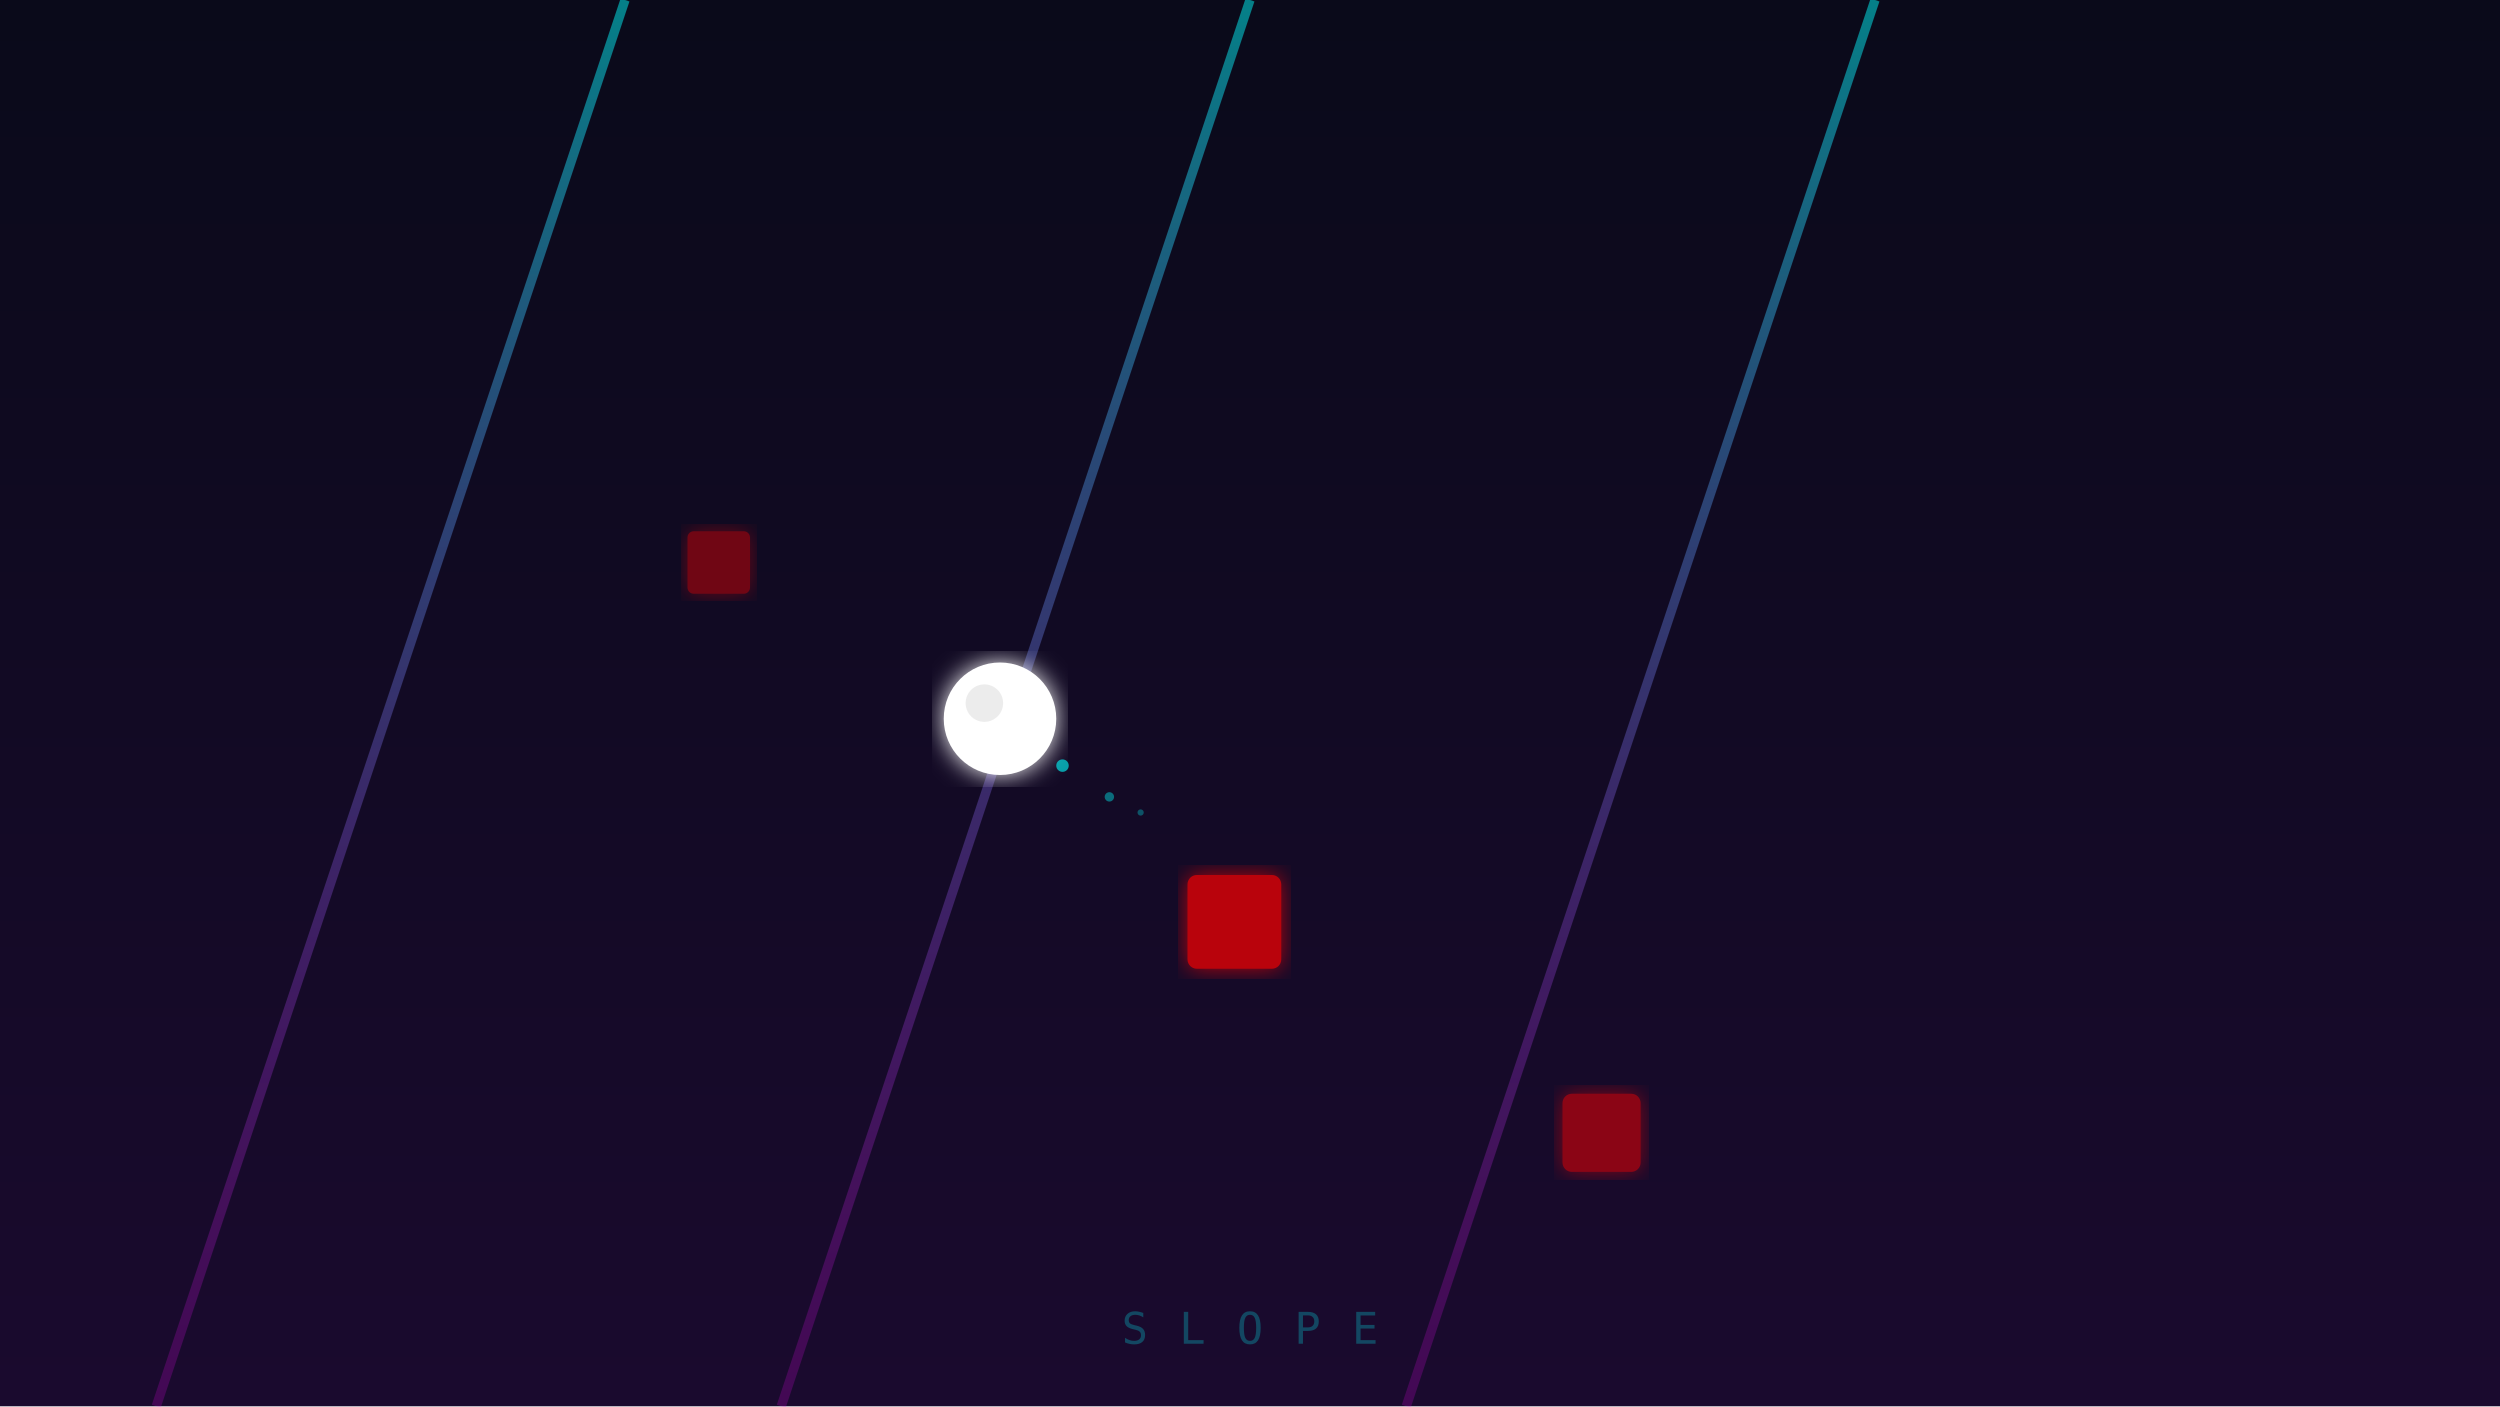
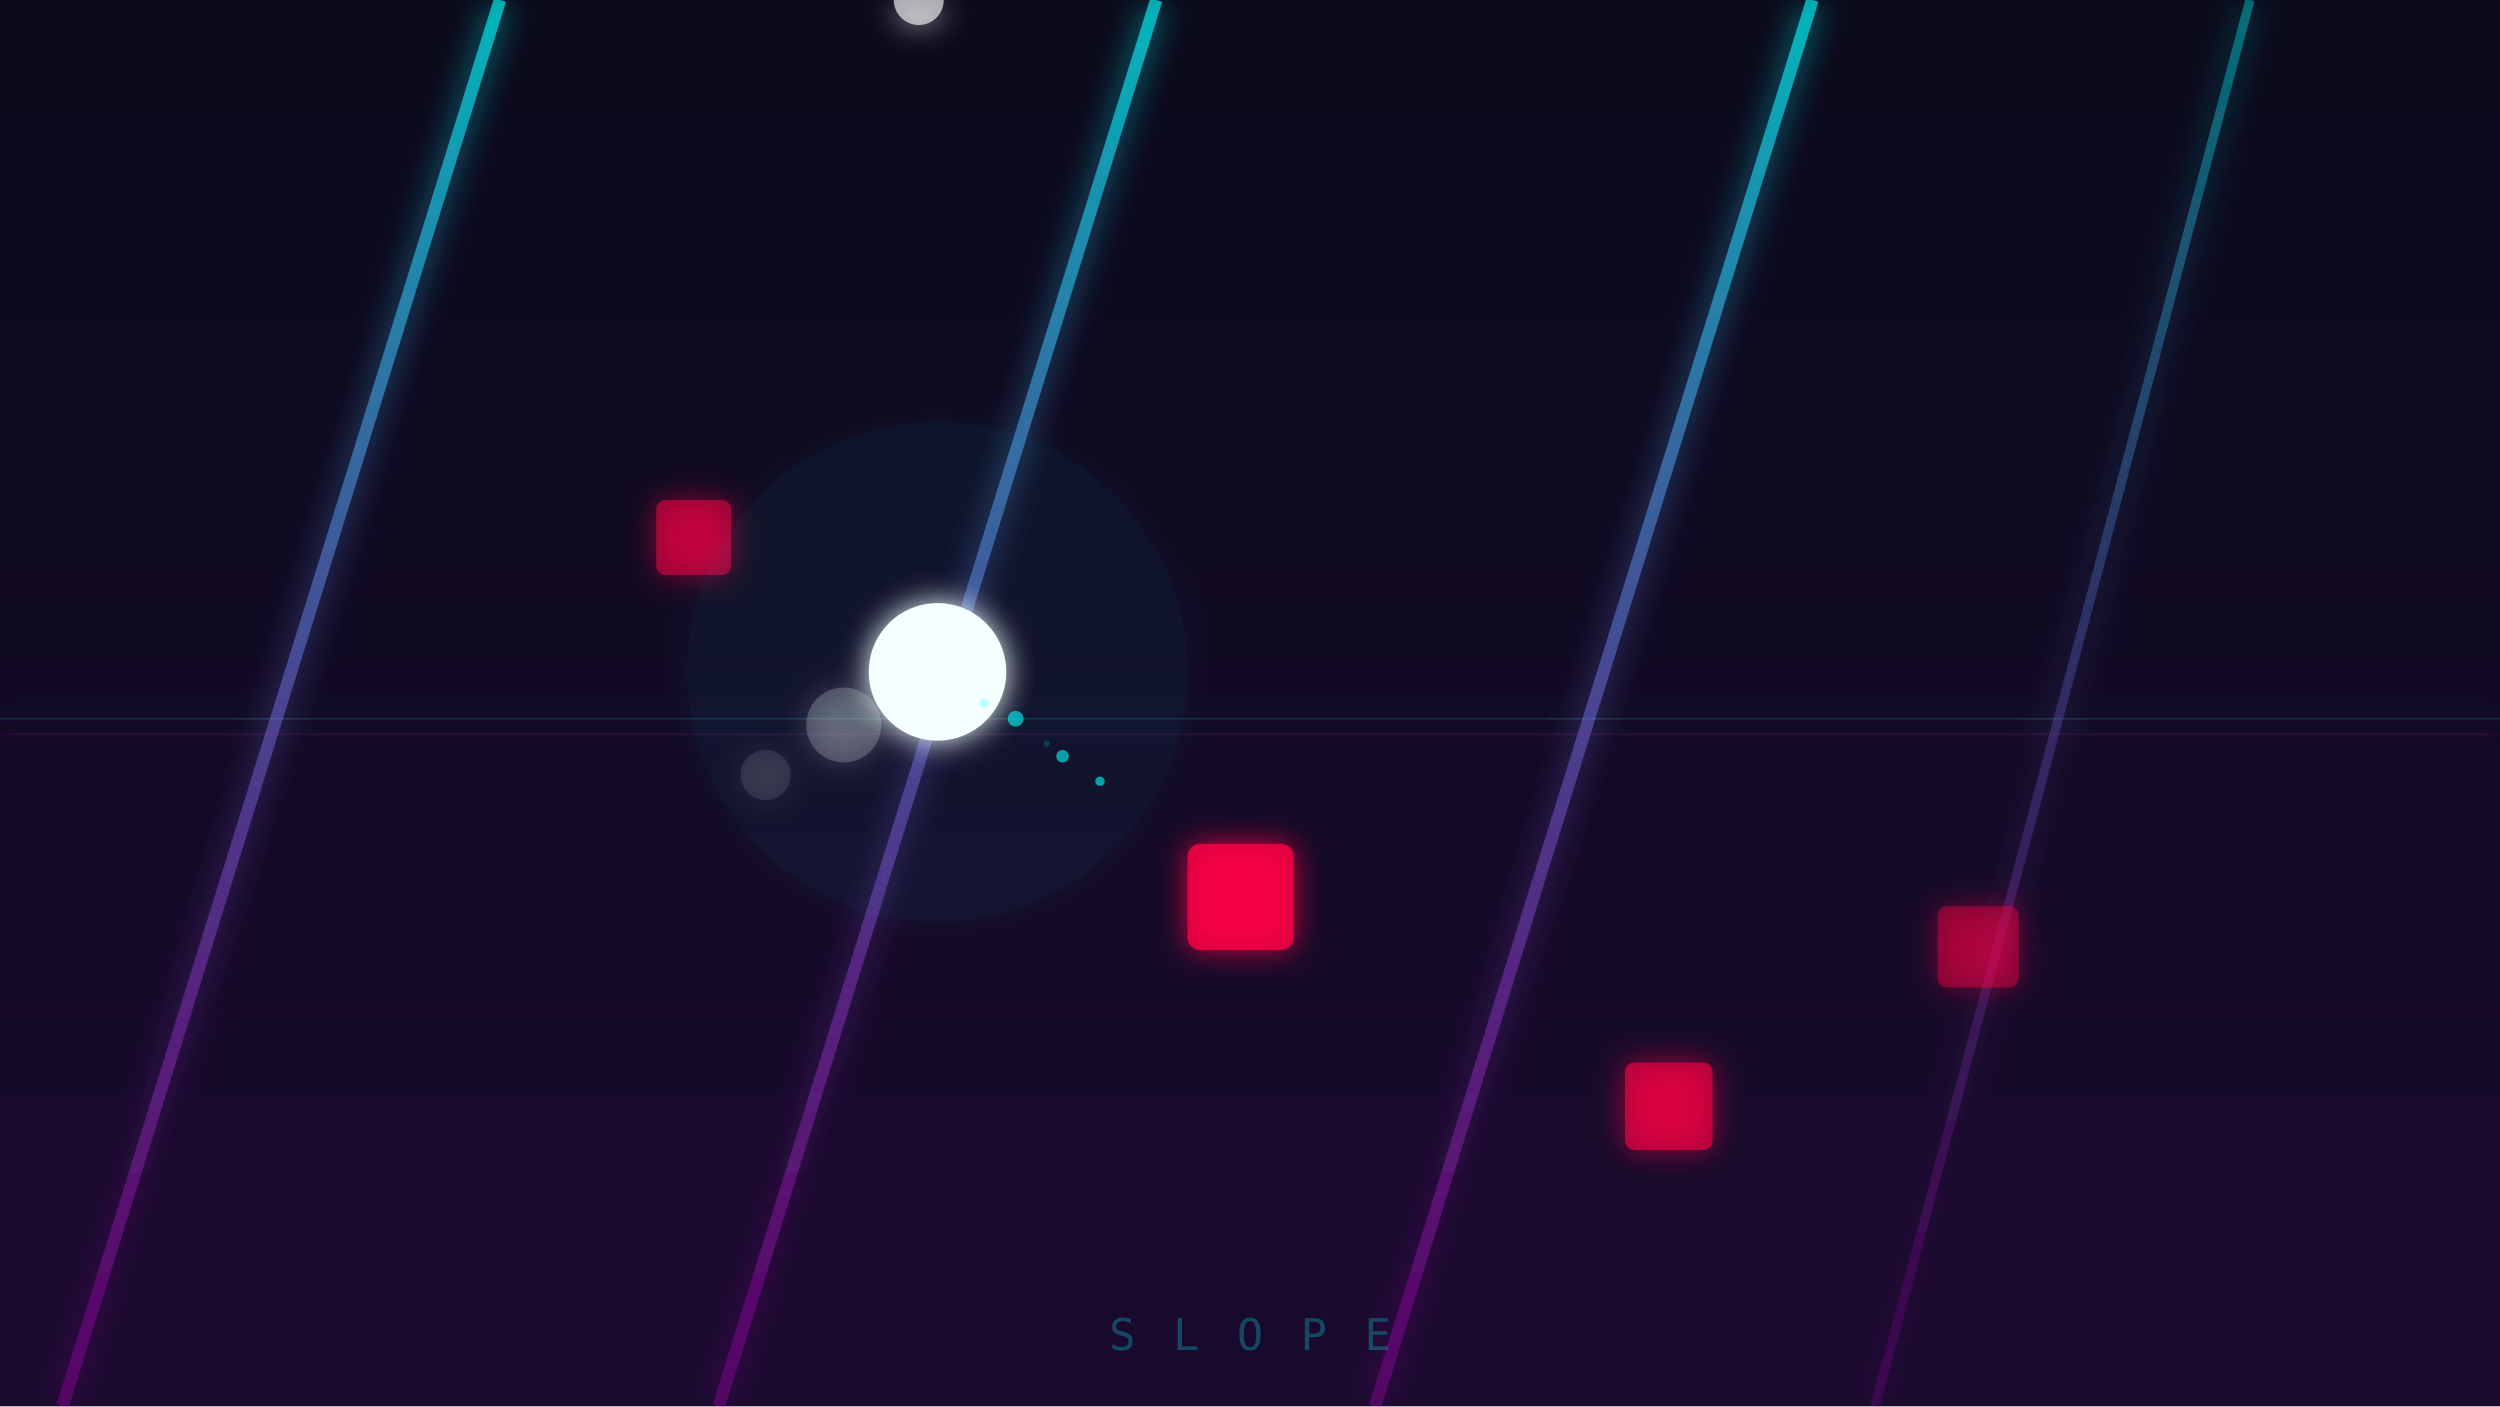
<svg xmlns="http://www.w3.org/2000/svg" viewBox="0 0 800 450">
  <defs>
-     <linearGradient id="slopeBg" x1="0%" y1="0%" x2="0%" y2="100%">
+     <linearGradient id="bg" x1="0" y1="0" x2="0" y2="1">
      <stop offset="0%" stop-color="#0a0a1a" />
      <stop offset="100%" stop-color="#1a0a2e" />
    </linearGradient>
-     <linearGradient id="neonTrack" x1="0%" y1="0%" x2="0%" y2="100%">
-       <stop offset="0%" stop-color="#00ffff" stop-opacity="0.8" />
+     <linearGradient id="track" x1="0" y1="0" x2="0" y2="1">
+       <stop offset="0%" stop-color="#00ffff" stop-opacity="0.9" />
      <stop offset="100%" stop-color="#ff00ff" stop-opacity="0.3" />
    </linearGradient>
-     <filter id="slopeGlow">
-       <feGaussianBlur stdDeviation="4" result="blur" />
+     <filter id="glow">
+       <feGaussianBlur stdDeviation="5" />
      <feMerge>
-         <feMergeNode in="blur" />
+         <feMergeNode />
        <feMergeNode in="SourceGraphic" />
      </feMerge>
    </filter>
  </defs>
-   <rect width="800" height="450" fill="url(#slopeBg)" />
-   <line x1="200" y1="0" x2="50" y2="450" stroke="url(#neonTrack)" stroke-width="3" opacity="0.6" />
-   <line x1="400" y1="0" x2="250" y2="450" stroke="url(#neonTrack)" stroke-width="3" opacity="0.6" />
-   <line x1="600" y1="0" x2="450" y2="450" stroke="url(#neonTrack)" stroke-width="3" opacity="0.6" />
-   <circle cx="320" cy="230" r="18" fill="#ffffff" filter="url(#slopeGlow)" />
-   <circle cx="315" cy="225" r="6" fill="#e0e0e0" opacity="0.6" />
-   <rect x="380" y="280" width="30" height="30" rx="3" fill="#ff0000" opacity="0.7" filter="url(#slopeGlow)" />
-   <rect x="500" y="350" width="25" height="25" rx="3" fill="#ff0000" opacity="0.5" filter="url(#slopeGlow)" />
-   <rect x="220" y="170" width="20" height="20" rx="2" fill="#ff0000" opacity="0.4" filter="url(#slopeGlow)" />
-   <circle cx="340" cy="245" r="2" fill="#00ffff" opacity="0.6" />
-   <circle cx="355" cy="255" r="1.5" fill="#00ffff" opacity="0.4" />
-   <circle cx="365" cy="260" r="1" fill="#00ffff" opacity="0.3" />
-   <text x="400" y="430" text-anchor="middle" font-family="Orbitron,monospace" font-size="14" fill="#00ffff" opacity="0.25" letter-spacing="10">SLOPE</text>
+   <rect width="800" height="450" fill="url(#bg)" />
+   <g filter="url(#glow)">
+     <line x1="160" y1="0" x2="20" y2="450" stroke="url(#track)" stroke-width="4" opacity="0.7" />
+     <line x1="370" y1="0" x2="230" y2="450" stroke="url(#track)" stroke-width="4" opacity="0.7" />
+     <line x1="580" y1="0" x2="440" y2="450" stroke="url(#track)" stroke-width="4" opacity="0.7" />
+     <line x1="720" y1="0" x2="600" y2="450" stroke="url(#track)" stroke-width="3" opacity="0.4" />
+     <line x1="0" y1="230" x2="800" y2="230" stroke="#00ffff" stroke-width="0.5" opacity="0.15" />
+     <line x1="0" y1="235" x2="800" y2="235" stroke="#ff00ff" stroke-width="0.5" opacity="0.1" />
+   </g>
+   <g filter="url(#glow)">
+     <circle cx="300" cy="215" r="22" fill="#ffffff" />
+     <circle cx="294" y="209" r="8" fill="#e8e8e8" opacity="0.7" />
+     <circle cx="270" cy="232" r="12" fill="white" opacity="0.2" />
+     <circle cx="245" cy="248" r="8" fill="white" opacity="0.1" />
+   </g>
+   <g filter="url(#glow)">
+     <rect x="380" y="270" width="34" height="34" rx="4" fill="#ff0044" opacity="0.8" />
+     <rect x="520" y="340" width="28" height="28" rx="3" fill="#ff0044" opacity="0.6" />
+     <rect x="210" y="160" width="24" height="24" rx="3" fill="#ff0044" opacity="0.5" />
+     <rect x="620" y="290" width="26" height="26" rx="3" fill="#ff0044" opacity="0.4" />
+   </g>
+   <g fill="#00ffff" opacity="0.6">
+     <circle cx="325" cy="230" r="2.5" />
+     <circle cx="340" cy="242" r="2" />
+     <circle cx="352" cy="250" r="1.5" />
+     <circle cx="315" cy="225" r="1.5" opacity="0.4" />
+     <circle cx="335" cy="238" r="1" opacity="0.3" />
+   </g>
+   <circle cx="300" cy="215" r="80" fill="#00ffff" opacity="0.04" filter="url(#glow)" />
+   <text x="400" y="432" text-anchor="middle" font-family="Orbitron,monospace" font-size="14" fill="#00ffff" opacity="0.25" letter-spacing="12">SLOPE</text>
</svg>
